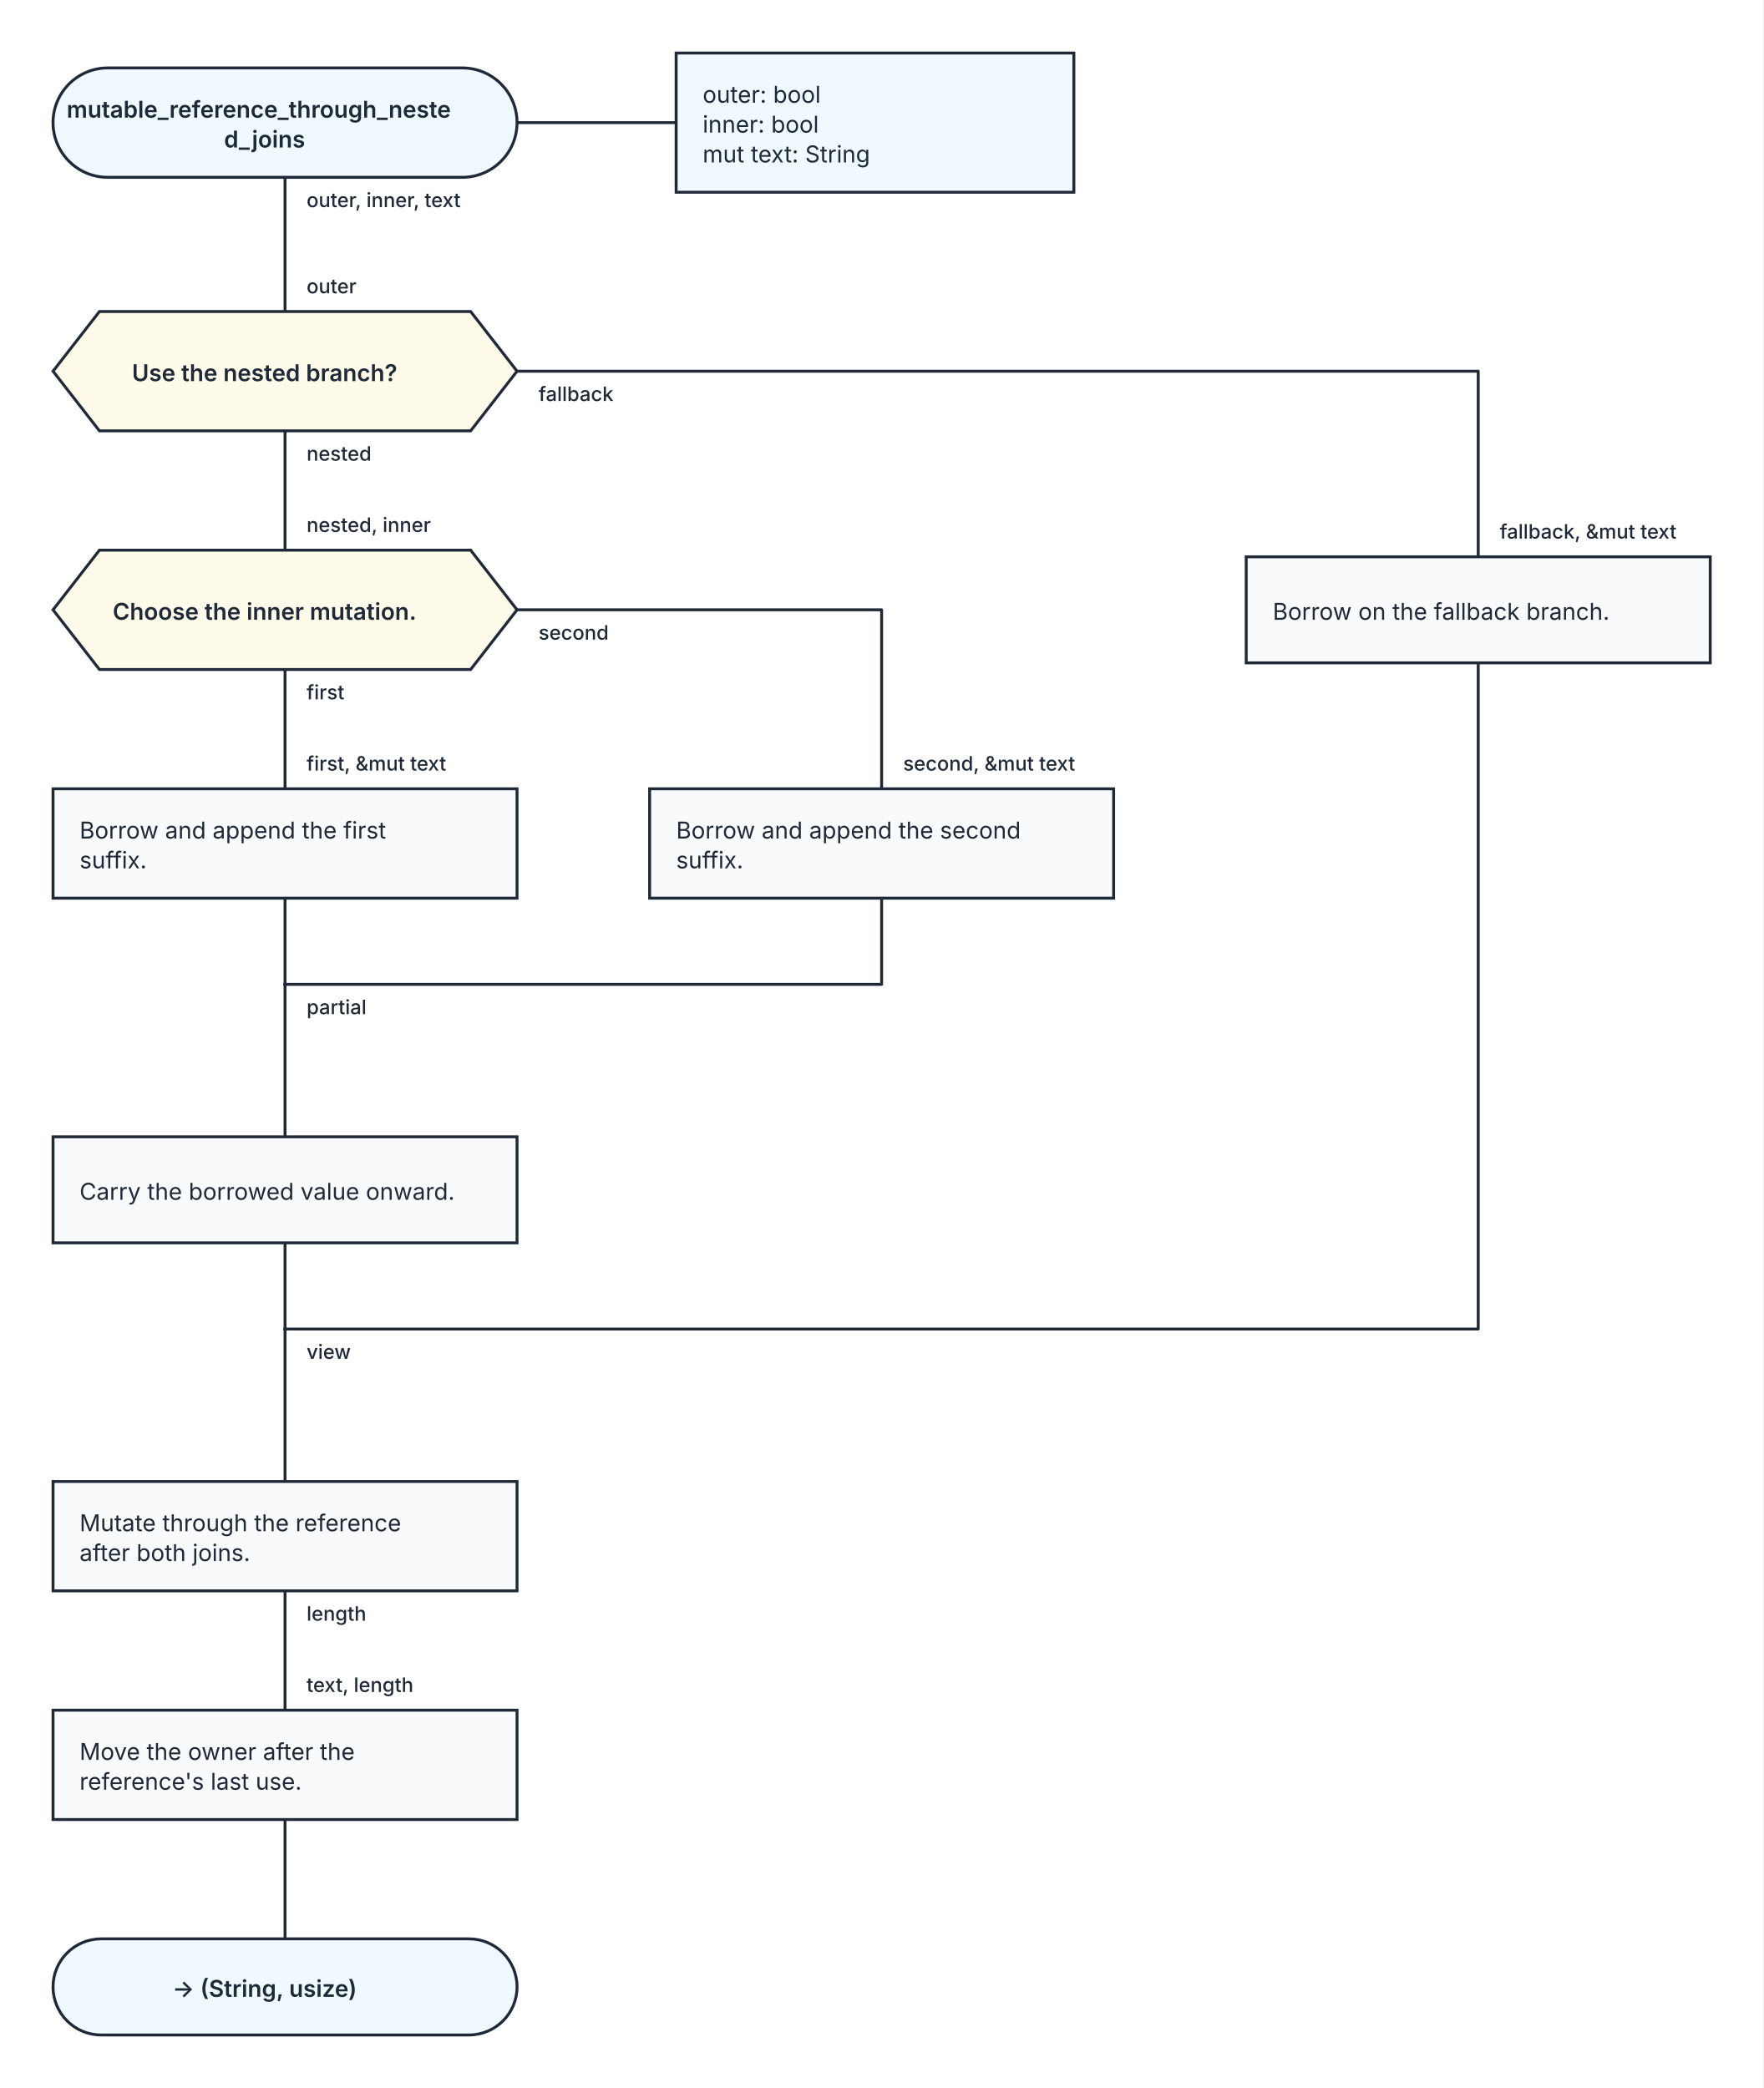
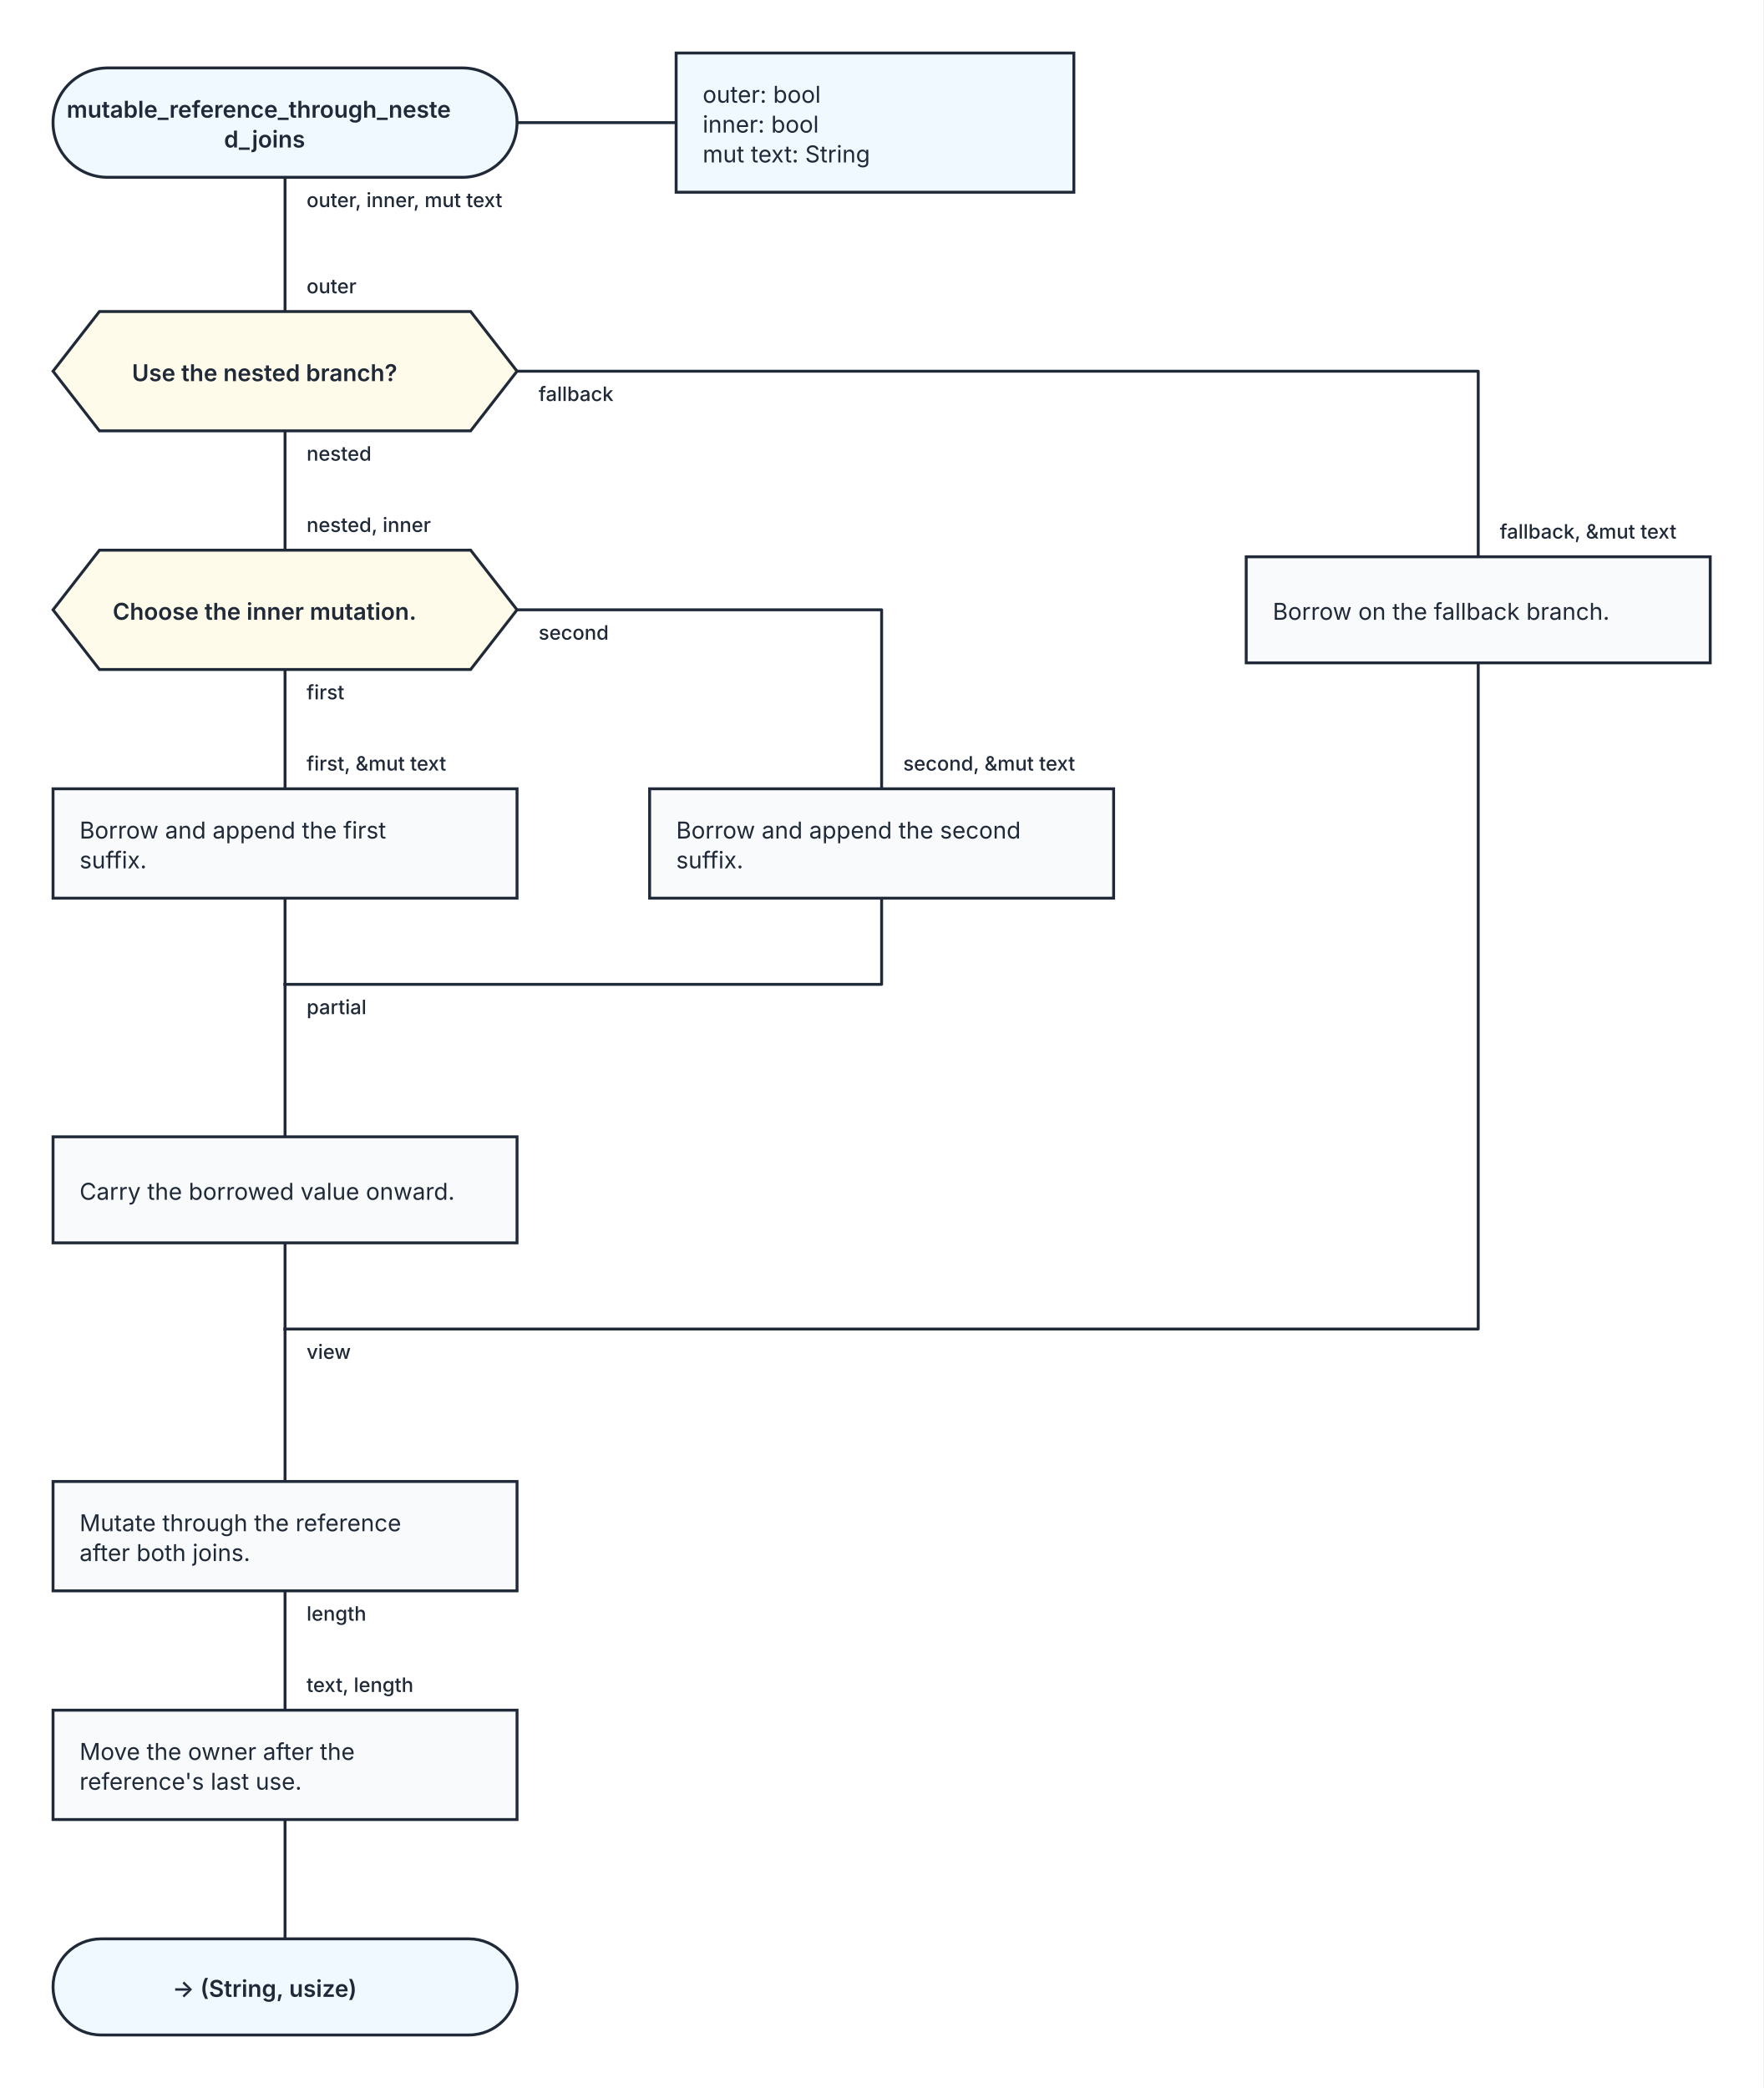
<svg xmlns="http://www.w3.org/2000/svg" width="1064" height="1260" viewBox="0 0 1064 1260" role="img" aria-labelledby="kaalang-title" aria-describedby="kaalang-description">
  <defs>
    <style>
      svg { color: #1f2937; font-family: Inter, ui-sans-serif, system-ui, -apple-system, BlinkMacSystemFont, "Segoe UI", sans-serif; text-rendering: optimizeLegibility; }
      .connection { fill: none; stroke: currentColor; stroke-width: 1.75; stroke-linecap: square; stroke-linejoin: round; }
      .connection-label { fill: currentColor; font-size: 12px; font-weight: 500; paint-order: stroke; stroke: #ffffff; stroke-width: 5px; stroke-linejoin: round; text-anchor: start; }
      .parameter-link { fill: none; stroke: currentColor; stroke-width: 1.75; }
      .node-shape { fill: #ffffff; stroke: currentColor; stroke-width: 1.75; }
      .start .node-shape, .end .node-shape, .parameter-panel .node-shape { fill: #f0f9ff; }
      .action .node-shape { fill: #f8fafc; }
      .question .node-shape { fill: #fffbeb; }
      .select .node-shape, .case .node-shape { fill: #f5f3ff; }
      .label { fill: currentColor; font-size: 14px; text-anchor: middle; }
      .start .label, .question .label, .select .label, .case .label, .end .label { font-weight: 600; }
      .action .label, .parameter-panel .label { font-weight: 400; text-anchor: start; }
    </style>
  </defs>
  <rect width="100%" height="100%" fill="#ffffff" />
  <g class="connections">
    <path class="connection" d="M 172 107 L 172 188" />
    <path class="connection" d="M 172 260 L 172 332" />
    <path class="connection" d="M 312 224 L 892 224 L 892 336" />
    <path class="connection" d="M 172 404 L 172 476" />
    <path class="connection" d="M 312 368 L 532 368 L 532 476" />
    <path class="connection" d="M 172 542 L 172 594" />
    <path class="connection" d="M 532 542 L 532 594 L 172 594" />
    <path class="connection" d="M 172 750 L 172 802" />
    <path class="connection" d="M 892 400 L 892 802 L 172 802" />
    <path class="connection" d="M 172 960 L 172 1032" />
    <path class="connection" d="M 172 1098 L 172 1170" />
    <path class="connection" d="M 172 594 L 172 686" />
    <path class="connection" d="M 172 802 L 172 894" />
    <text class="connection-label" x="185" y="612" xml:space="preserve">
      <tspan x="185" dy="0">partial</tspan>
    </text>
    <text class="connection-label" x="185" y="820" xml:space="preserve">
      <tspan x="185" dy="0">view</tspan>
    </text>
    <text class="connection-label" x="185" y="125" xml:space="preserve">
-       <tspan x="185" dy="0">outer, inner, text</tspan>
+       <tspan x="185" dy="0">outer, inner, mut text</tspan>
    </text>
    <text class="connection-label" x="185" y="278" xml:space="preserve">
      <tspan x="185" dy="0">nested</tspan>
    </text>
    <text class="connection-label" x="325" y="242" xml:space="preserve">
      <tspan x="325" dy="0">fallback</tspan>
    </text>
    <text class="connection-label" x="185" y="422" xml:space="preserve">
      <tspan x="185" dy="0">first</tspan>
    </text>
    <text class="connection-label" x="325" y="386" xml:space="preserve">
      <tspan x="325" dy="0">second</tspan>
    </text>
    <text class="connection-label" x="185" y="978" xml:space="preserve">
      <tspan x="185" dy="0">length</tspan>
    </text>
    <text class="connection-label" x="185" y="177" xml:space="preserve">
      <tspan x="185" dy="0">outer</tspan>
    </text>
    <text class="connection-label" x="185" y="321" xml:space="preserve">
      <tspan x="185" dy="0">nested, inner</tspan>
    </text>
    <text class="connection-label" x="185" y="465" xml:space="preserve">
      <tspan x="185" dy="0">first, &amp;mut text</tspan>
    </text>
    <text class="connection-label" x="545" y="465" xml:space="preserve">
      <tspan x="545" dy="0">second, &amp;mut text</tspan>
    </text>
    <text class="connection-label" x="905" y="325" xml:space="preserve">
      <tspan x="905" dy="0">fallback, &amp;mut text</tspan>
    </text>
    <text class="connection-label" x="185" y="1021" xml:space="preserve">
      <tspan x="185" dy="0">text, length</tspan>
    </text>
  </g>
  <g class="nodes">
    <path class="parameter-link" d="M 312 74 L 408 74" />
    <g class="parameter-panel" transform="translate(528 74)">
      <rect class="node-shape" x="-120" y="-42" width="240" height="84" />
      <text class="label" x="-104" y="-12" xml:space="preserve">
        <tspan x="-104" dy="0">outer: bool</tspan>
        <tspan x="-104" dy="18">inner: bool</tspan>
        <tspan x="-104" dy="18">mut text: String</tspan>
      </text>
    </g>
    <g class="node start" transform="translate(172 74)">
      <rect class="node-shape" x="-140" y="-33" width="280" height="66" rx="33" />
      <text class="label" y="-3" xml:space="preserve">
        <tspan x="0" dy="0">mutable_reference_through_neste</tspan>
        <tspan x="0" dy="18">d_joins</tspan>
      </text>
    </g>
    <g class="node question" transform="translate(172 224)">
      <polygon class="node-shape" points="-112,-36 112,-36 140,0 112,36 -112,36 -140,0" />
      <text class="label" y="6" xml:space="preserve">
        <tspan x="0" dy="0">Use the nested branch?</tspan>
      </text>
    </g>
    <g class="node question" transform="translate(172 368)">
      <polygon class="node-shape" points="-112,-36 112,-36 140,0 112,36 -112,36 -140,0" />
      <text class="label" y="6" xml:space="preserve">
        <tspan x="0" dy="0">Choose the inner mutation.</tspan>
      </text>
    </g>
    <g class="node action" transform="translate(172 509)">
      <rect class="node-shape" x="-140" y="-33" width="280" height="66" />
      <text class="label" y="-3" xml:space="preserve">
        <tspan x="-124" dy="0">Borrow and append the first </tspan>
        <tspan x="-124" dy="18">suffix.</tspan>
      </text>
    </g>
    <g class="node action" transform="translate(532 509)">
      <rect class="node-shape" x="-140" y="-33" width="280" height="66" />
      <text class="label" y="-3" xml:space="preserve">
        <tspan x="-124" dy="0">Borrow and append the second </tspan>
        <tspan x="-124" dy="18">suffix.</tspan>
      </text>
    </g>
    <g class="node action" transform="translate(172 718)">
      <rect class="node-shape" x="-140" y="-32" width="280" height="64" />
      <text class="label" y="6" xml:space="preserve">
        <tspan x="-124" dy="0">Carry the borrowed value onward.</tspan>
      </text>
    </g>
    <g class="node action" transform="translate(892 368)">
      <rect class="node-shape" x="-140" y="-32" width="280" height="64" />
      <text class="label" y="6" xml:space="preserve">
        <tspan x="-124" dy="0">Borrow on the fallback branch.</tspan>
      </text>
    </g>
    <g class="node action" transform="translate(172 927)">
      <rect class="node-shape" x="-140" y="-33" width="280" height="66" />
      <text class="label" y="-3" xml:space="preserve">
        <tspan x="-124" dy="0">Mutate through the reference </tspan>
        <tspan x="-124" dy="18">after both joins.</tspan>
      </text>
    </g>
    <g class="node action" transform="translate(172 1065)">
      <rect class="node-shape" x="-140" y="-33" width="280" height="66" />
      <text class="label" y="-3" xml:space="preserve">
        <tspan x="-124" dy="0">Move the owner after the </tspan>
        <tspan x="-124" dy="18">reference's last use.</tspan>
      </text>
    </g>
    <g class="node end" transform="translate(172 1199)">
      <rect class="node-shape" x="-140" y="-29" width="280" height="58" rx="29" />
      <text class="label" y="6" xml:space="preserve">
        <tspan x="0" dy="0">-&gt; (String, usize)</tspan>
      </text>
    </g>
  </g>
</svg>
